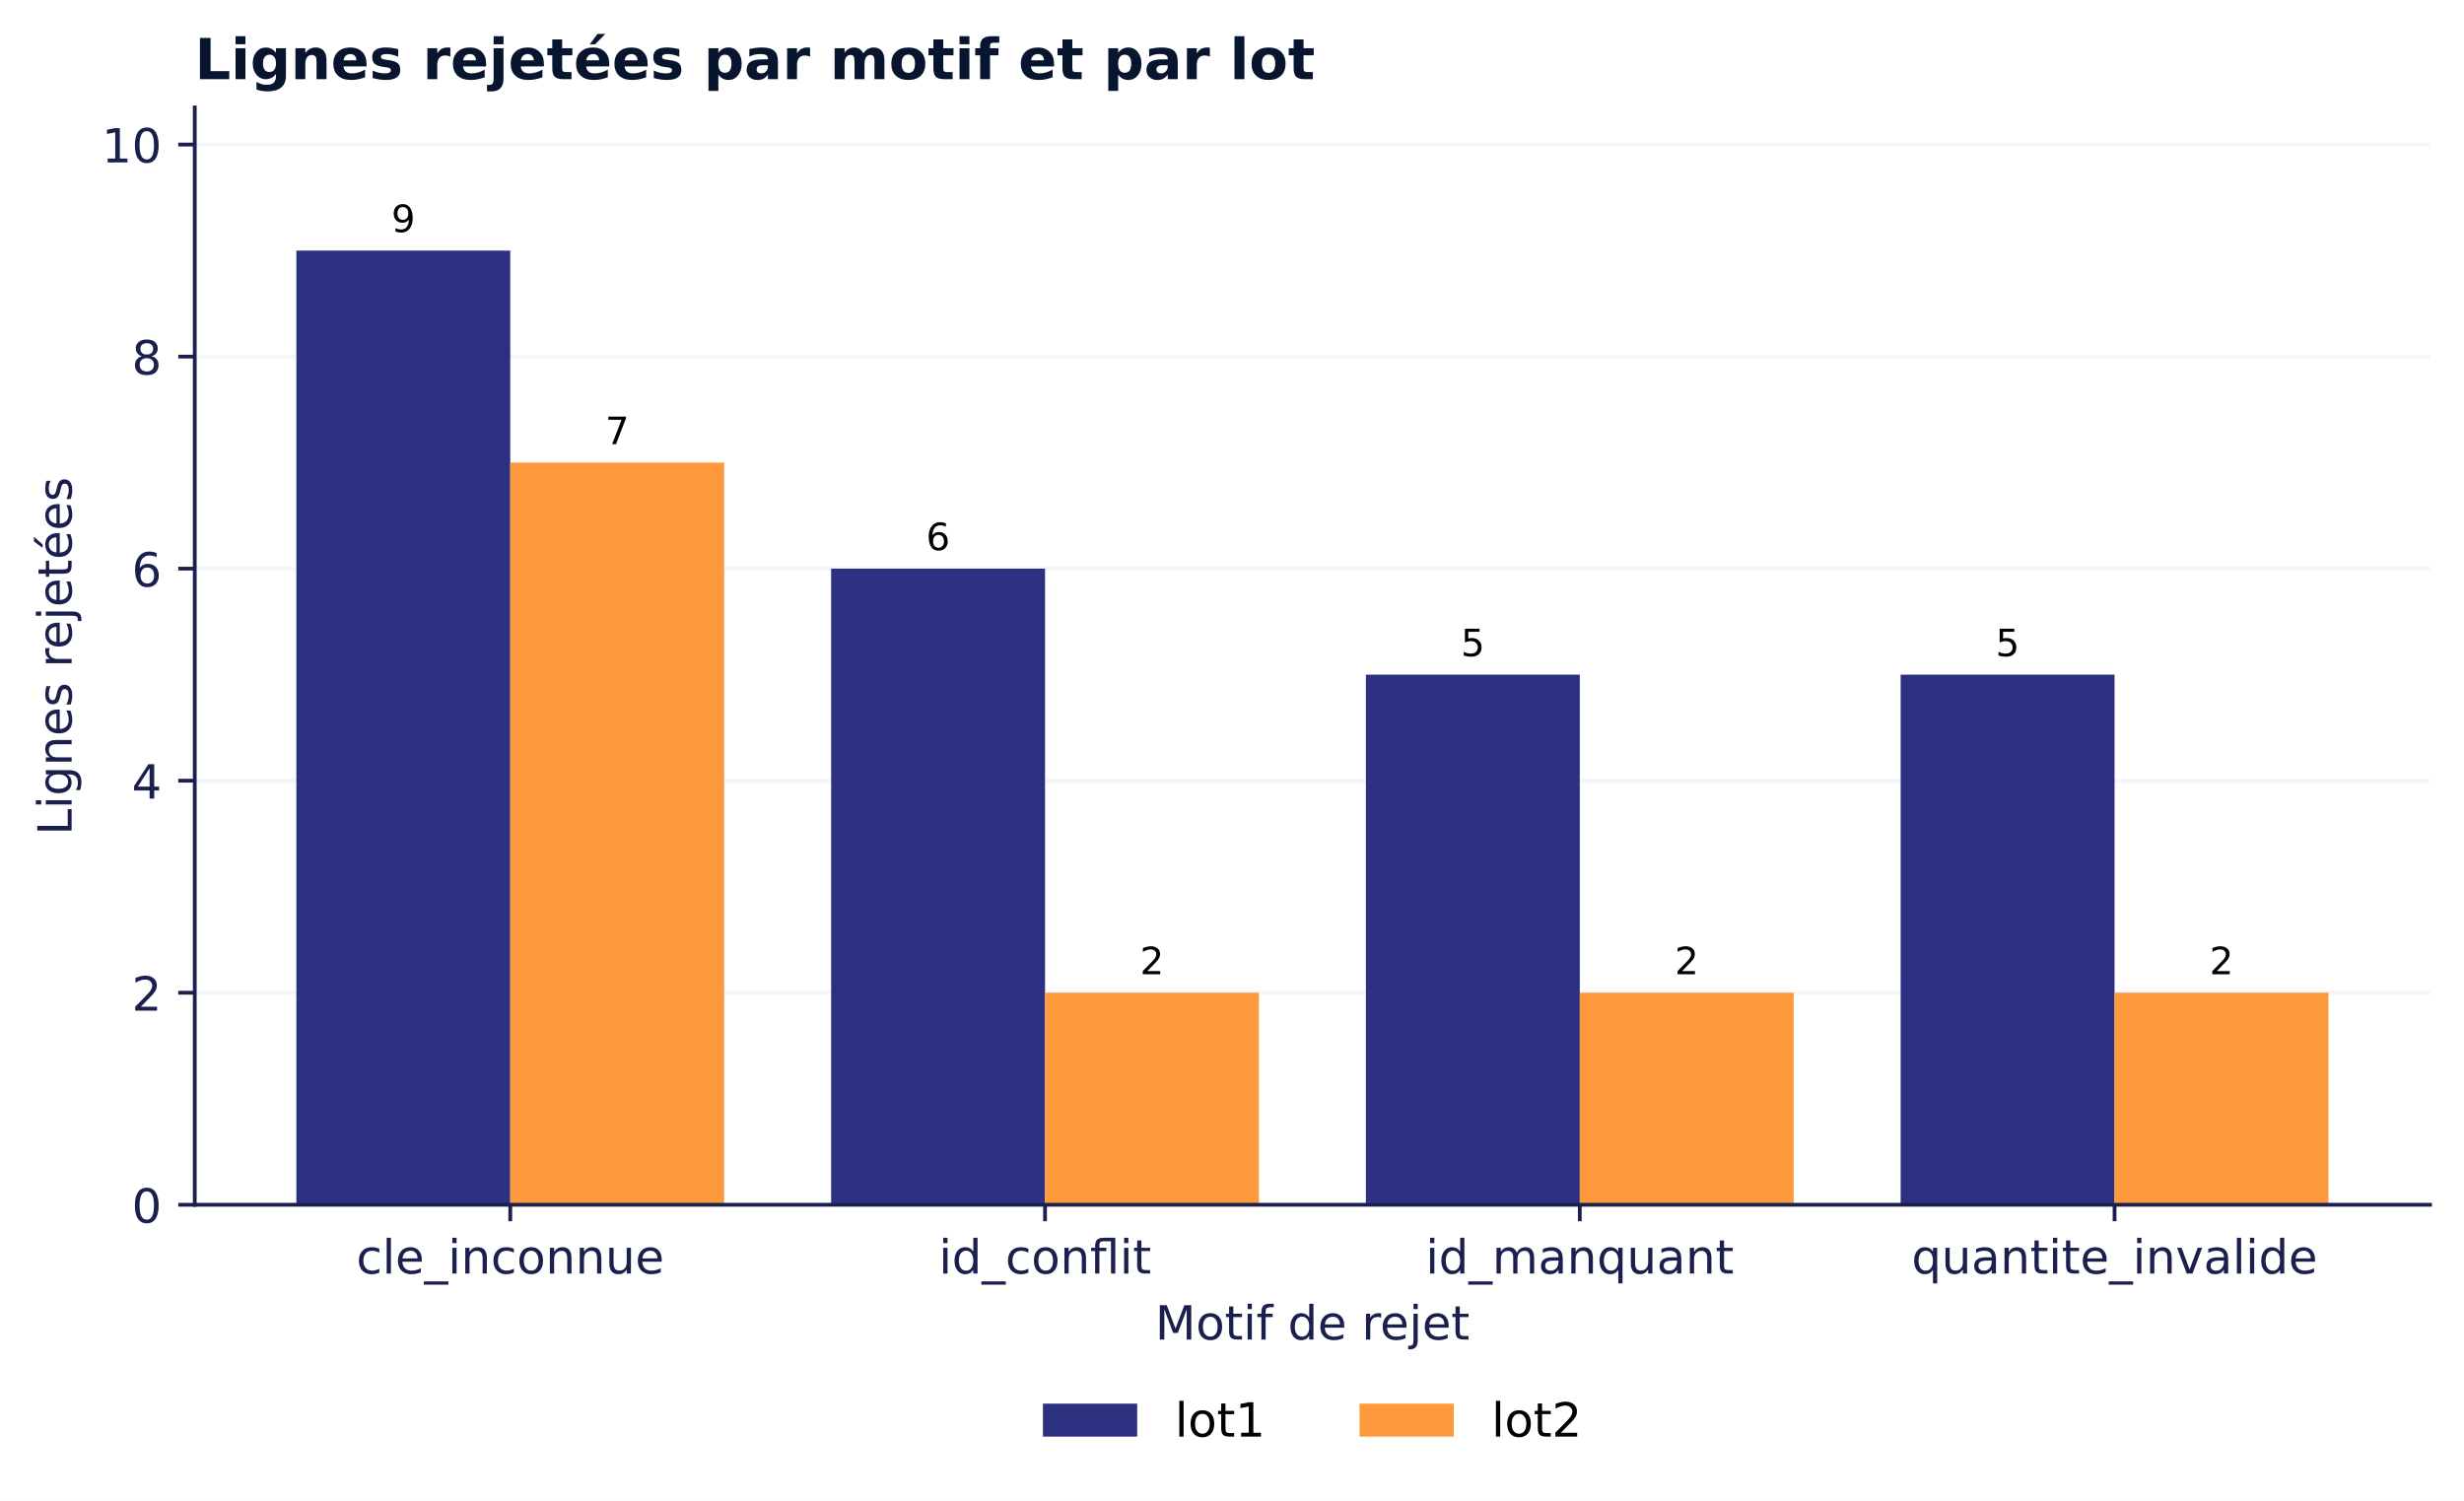
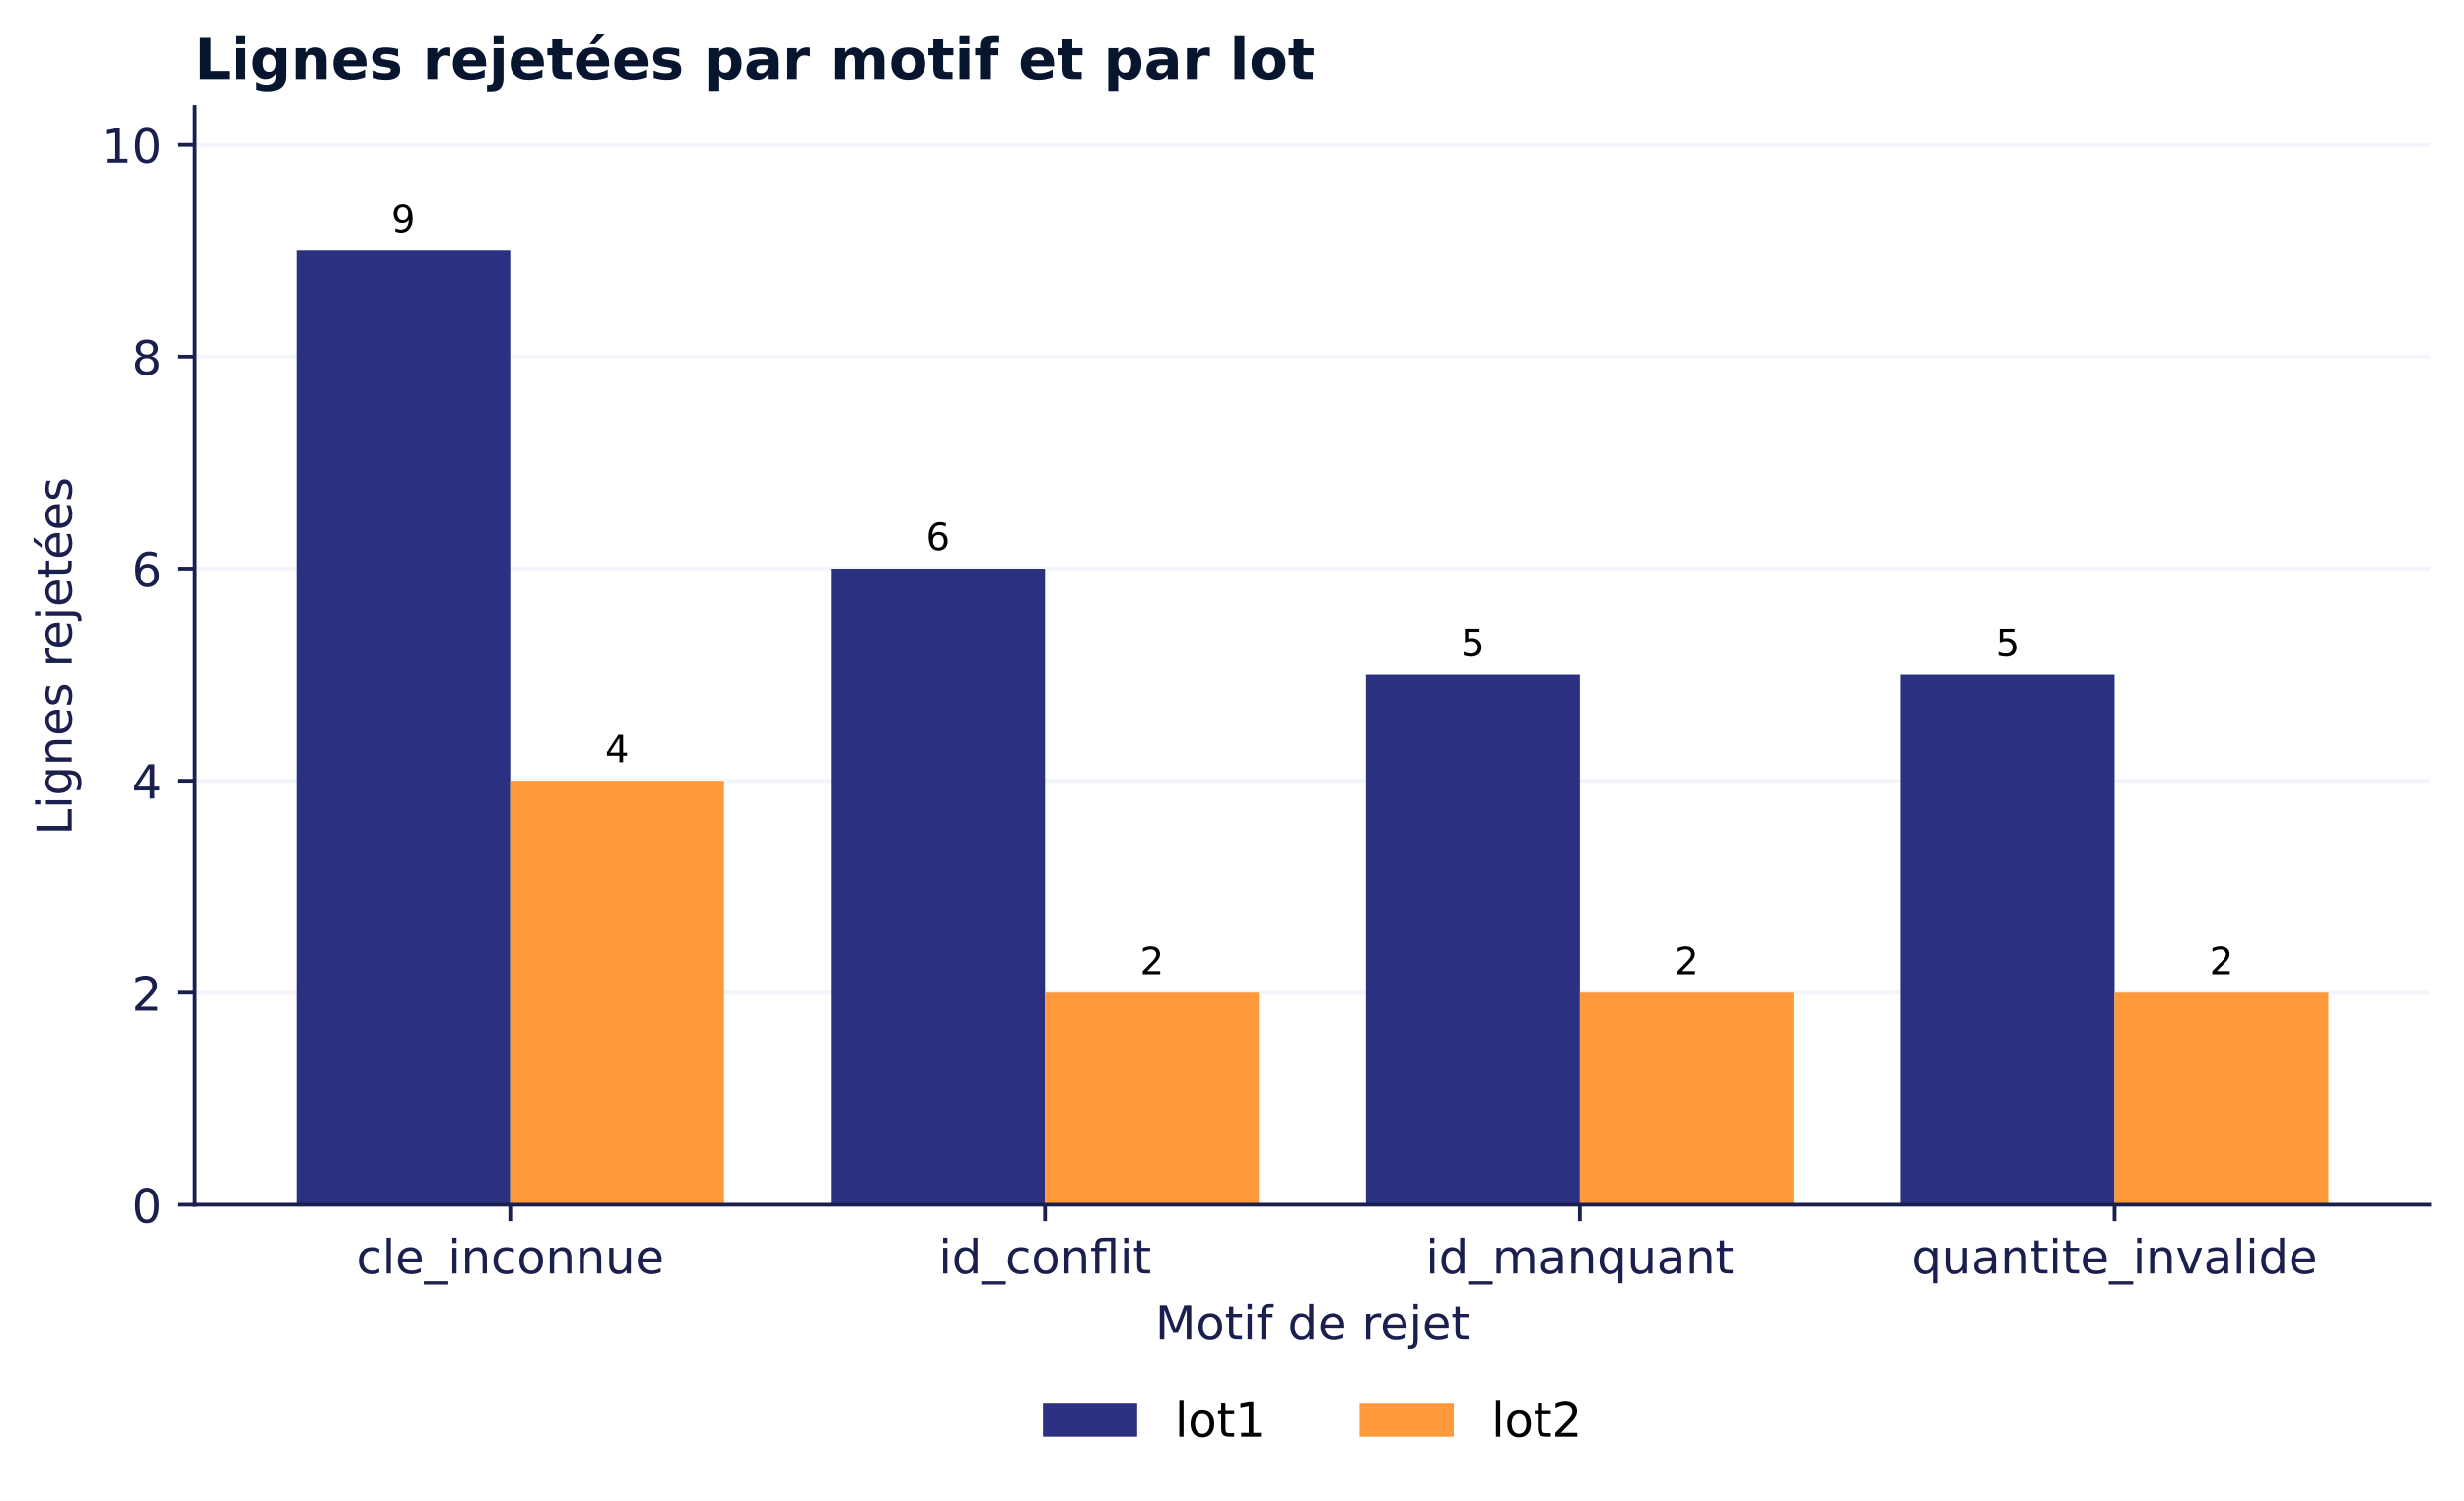
<svg xmlns="http://www.w3.org/2000/svg" xmlns:xlink="http://www.w3.org/1999/xlink" width="522.826pt" height="318.446pt" viewBox="0 0 522.826 318.446" version="1.1">
  <defs>
    <style type="text/css">*{stroke-linejoin: round; stroke-linecap: butt}</style>
  </defs>
  <g id="figure_1">
    <g id="patch_1">
      <path d="M 0 318.446  L 522.826 318.446  L 522.826 0  L 0 0  z " style="fill: #ffffff" />
    </g>
    <g id="axes_1">
      <g id="patch_2">
        <path d="M 41.326 255.646  L 515.626 255.646  L 515.626 22.798  L 41.326 22.798  z " style="fill: #ffffff" />
      </g>
      <g id="matplotlib.axis_1">
        <g id="xtick_1">
          <g id="line2d_1">
            <defs>
              <path id="mf4b4400c11" d="M 0 0  L 0 3.5  " style="stroke: #1a1f4d; stroke-width: 0.8" />
            </defs>
            <g>
              <use xlink:href="#mf4b4400c11" x="108.272" y="255.646" style="fill: #1a1f4d; stroke: #1a1f4d; stroke-width: 0.8" />
            </g>
          </g>
          <g id="text_1">
            <g style="fill: #1a1f4d" transform="translate(75.60837 270.2446) scale(0.1 -0.1)">
              <defs>
                <path id="DejaVuSans-46" d="M 3122 3366  L 3122 2828  Q 2878 2963 2633 3030  Q 2388 3097 2138 3097  Q 1578 3097 1268 2742  Q 959 2388 959 1747  Q 959 1106 1268 751  Q 1578 397 2138 397  Q 2388 397 2633 464  Q 2878 531 3122 666  L 3122 134  Q 2881 22 2623 -34  Q 2366 -91 2075 -91  Q 1284 -91 818 406  Q 353 903 353 1747  Q 353 2603 823 3093  Q 1294 3584 2113 3584  Q 2378 3584 2631 3529  Q 2884 3475 3122 3366  z " transform="scale(0.015625)" />
                <path id="DejaVuSans-4f" d="M 603 4863  L 1178 4863  L 1178 0  L 603 0  L 603 4863  z " transform="scale(0.015625)" />
                <path id="DejaVuSans-48" d="M 3597 1894  L 3597 1613  L 953 1613  Q 991 1019 1311 708  Q 1631 397 2203 397  Q 2534 397 2845 478  Q 3156 559 3463 722  L 3463 178  Q 3153 47 2828 -22  Q 2503 -91 2169 -91  Q 1331 -91 842 396  Q 353 884 353 1716  Q 353 2575 817 3079  Q 1281 3584 2069 3584  Q 2775 3584 3186 3129  Q 3597 2675 3597 1894  z M 3022 2063  Q 3016 2534 2758 2815  Q 2500 3097 2075 3097  Q 1594 3097 1305 2825  Q 1016 2553 972 2059  L 3022 2063  z " transform="scale(0.015625)" />
                <path id="DejaVuSans-42" d="M 3263 -1063  L 3263 -1509  L -63 -1509  L -63 -1063  L 3263 -1063  z " transform="scale(0.015625)" />
                <path id="DejaVuSans-4c" d="M 603 3500  L 1178 3500  L 1178 0  L 603 0  L 603 3500  z M 603 4863  L 1178 4863  L 1178 4134  L 603 4134  L 603 4863  z " transform="scale(0.015625)" />
                <path id="DejaVuSans-51" d="M 3513 2113  L 3513 0  L 2938 0  L 2938 2094  Q 2938 2591 2744 2837  Q 2550 3084 2163 3084  Q 1697 3084 1428 2787  Q 1159 2491 1159 1978  L 1159 0  L 581 0  L 581 3500  L 1159 3500  L 1159 2956  Q 1366 3272 1645 3428  Q 1925 3584 2291 3584  Q 2894 3584 3203 3211  Q 3513 2838 3513 2113  z " transform="scale(0.015625)" />
                <path id="DejaVuSans-52" d="M 1959 3097  Q 1497 3097 1228 2736  Q 959 2375 959 1747  Q 959 1119 1226 758  Q 1494 397 1959 397  Q 2419 397 2687 759  Q 2956 1122 2956 1747  Q 2956 2369 2687 2733  Q 2419 3097 1959 3097  z M 1959 3584  Q 2709 3584 3137 3096  Q 3566 2609 3566 1747  Q 3566 888 3137 398  Q 2709 -91 1959 -91  Q 1206 -91 779 398  Q 353 888 353 1747  Q 353 2609 779 3096  Q 1206 3584 1959 3584  z " transform="scale(0.015625)" />
                <path id="DejaVuSans-58" d="M 544 1381  L 544 3500  L 1119 3500  L 1119 1403  Q 1119 906 1312 657  Q 1506 409 1894 409  Q 2359 409 2629 706  Q 2900 1003 2900 1516  L 2900 3500  L 3475 3500  L 3475 0  L 2900 0  L 2900 538  Q 2691 219 2414 64  Q 2138 -91 1772 -91  Q 1169 -91 856 284  Q 544 659 544 1381  z M 1991 3584  L 1991 3584  z " transform="scale(0.015625)" />
              </defs>
              <use xlink:href="#DejaVuSans-46" />
              <use xlink:href="#DejaVuSans-4f" transform="translate(54.98438 0)" />
              <use xlink:href="#DejaVuSans-48" transform="translate(82.76562 0)" />
              <use xlink:href="#DejaVuSans-42" transform="translate(144.2969 0)" />
              <use xlink:href="#DejaVuSans-4c" transform="translate(194.2969 0)" />
              <use xlink:href="#DejaVuSans-51" transform="translate(222.0781 0)" />
              <use xlink:href="#DejaVuSans-46" transform="translate(285.4531 0)" />
              <use xlink:href="#DejaVuSans-52" transform="translate(340.4375 0)" />
              <use xlink:href="#DejaVuSans-51" transform="translate(401.625 0)" />
              <use xlink:href="#DejaVuSans-51" transform="translate(465 0)" />
              <use xlink:href="#DejaVuSans-58" transform="translate(528.375 0)" />
              <use xlink:href="#DejaVuSans-48" transform="translate(591.75 0)" />
            </g>
          </g>
        </g>
        <g id="xtick_2">
          <g id="line2d_2">
            <g>
              <use xlink:href="#mf4b4400c11" x="221.741" y="255.646" style="fill: #1a1f4d; stroke: #1a1f4d; stroke-width: 0.8" />
            </g>
          </g>
          <g id="text_2">
            <g style="fill: #1a1f4d" transform="translate(199.2023 270.2446) scale(0.1 -0.1)">
              <defs>
                <path id="DejaVuSans-47" d="M 2906 2969  L 2906 4863  L 3481 4863  L 3481 0  L 2906 0  L 2906 525  Q 2725 213 2448 61  Q 2172 -91 1784 -91  Q 1150 -91 751 415  Q 353 922 353 1747  Q 353 2572 751 3078  Q 1150 3584 1784 3584  Q 2172 3584 2448 3432  Q 2725 3281 2906 2969  z M 947 1747  Q 947 1113 1208 752  Q 1469 391 1925 391  Q 2381 391 2643 752  Q 2906 1113 2906 1747  Q 2906 2381 2643 2742  Q 2381 3103 1925 3103  Q 1469 3103 1208 2742  Q 947 2381 947 1747  z " transform="scale(0.015625)" />
                <path id="DejaVuSans-13b0" d="M 1831 4863  L 3431 4863  L 3431 0  L 2853 0  L 2853 4384  L 1825 4384  Q 1516 4384 1395 4259  Q 1275 4134 1275 3809  L 1275 3500  L 2222 3500  L 2222 3053  L 1275 3053  L 1275 0  L 697 0  L 697 3053  L 147 3053  L 147 3500  L 697 3500  L 697 3744  Q 697 4328 969 4595  Q 1241 4863 1831 4863  z " transform="scale(0.015625)" />
                <path id="DejaVuSans-57" d="M 1172 4494  L 1172 3500  L 2356 3500  L 2356 3053  L 1172 3053  L 1172 1153  Q 1172 725 1289 603  Q 1406 481 1766 481  L 2356 481  L 2356 0  L 1766 0  Q 1100 0 847 248  Q 594 497 594 1153  L 594 3053  L 172 3053  L 172 3500  L 594 3500  L 594 4494  L 1172 4494  z " transform="scale(0.015625)" />
              </defs>
              <use xlink:href="#DejaVuSans-4c" />
              <use xlink:href="#DejaVuSans-47" transform="translate(27.78125 0)" />
              <use xlink:href="#DejaVuSans-42" transform="translate(91.26562 0)" />
              <use xlink:href="#DejaVuSans-46" transform="translate(141.2656 0)" />
              <use xlink:href="#DejaVuSans-52" transform="translate(196.25 0)" />
              <use xlink:href="#DejaVuSans-51" transform="translate(257.4375 0)" />
              <use xlink:href="#DejaVuSans-13b0" transform="translate(320.8125 0)" />
              <use xlink:href="#DejaVuSans-4c" transform="translate(383.7969 0)" />
              <use xlink:href="#DejaVuSans-57" transform="translate(411.5781 0)" />
            </g>
          </g>
        </g>
        <g id="xtick_3">
          <g id="line2d_3">
            <g>
              <use xlink:href="#mf4b4400c11" x="335.21" y="255.646" style="fill: #1a1f4d; stroke: #1a1f4d; stroke-width: 0.8" />
            </g>
          </g>
          <g id="text_3">
            <g style="fill: #1a1f4d" transform="translate(302.5079 270.2446) scale(0.1 -0.1)">
              <defs>
                <path id="DejaVuSans-50" d="M 3328 2828  Q 3544 3216 3844 3400  Q 4144 3584 4550 3584  Q 5097 3584 5394 3201  Q 5691 2819 5691 2113  L 5691 0  L 5113 0  L 5113 2094  Q 5113 2597 4934 2840  Q 4756 3084 4391 3084  Q 3944 3084 3684 2787  Q 3425 2491 3425 1978  L 3425 0  L 2847 0  L 2847 2094  Q 2847 2600 2669 2842  Q 2491 3084 2119 3084  Q 1678 3084 1418 2786  Q 1159 2488 1159 1978  L 1159 0  L 581 0  L 581 3500  L 1159 3500  L 1159 2956  Q 1356 3278 1631 3431  Q 1906 3584 2284 3584  Q 2666 3584 2933 3390  Q 3200 3197 3328 2828  z " transform="scale(0.015625)" />
                <path id="DejaVuSans-44" d="M 2194 1759  Q 1497 1759 1228 1600  Q 959 1441 959 1056  Q 959 750 1161 570  Q 1363 391 1709 391  Q 2188 391 2477 730  Q 2766 1069 2766 1631  L 2766 1759  L 2194 1759  z M 3341 1997  L 3341 0  L 2766 0  L 2766 531  Q 2569 213 2275 61  Q 1981 -91 1556 -91  Q 1019 -91 701 211  Q 384 513 384 1019  Q 384 1609 779 1909  Q 1175 2209 1959 2209  L 2766 2209  L 2766 2266  Q 2766 2663 2505 2880  Q 2244 3097 1772 3097  Q 1472 3097 1187 3025  Q 903 2953 641 2809  L 641 3341  Q 956 3463 1253 3523  Q 1550 3584 1831 3584  Q 2591 3584 2966 3190  Q 3341 2797 3341 1997  z " transform="scale(0.015625)" />
                <path id="DejaVuSans-54" d="M 947 1747  Q 947 1113 1208 752  Q 1469 391 1925 391  Q 2381 391 2643 752  Q 2906 1113 2906 1747  Q 2906 2381 2643 2742  Q 2381 3103 1925 3103  Q 1469 3103 1208 2742  Q 947 2381 947 1747  z M 2906 525  Q 2725 213 2448 61  Q 2172 -91 1784 -91  Q 1150 -91 751 415  Q 353 922 353 1747  Q 353 2572 751 3078  Q 1150 3584 1784 3584  Q 2172 3584 2448 3432  Q 2725 3281 2906 2969  L 2906 3500  L 3481 3500  L 3481 -1331  L 2906 -1331  L 2906 525  z " transform="scale(0.015625)" />
              </defs>
              <use xlink:href="#DejaVuSans-4c" />
              <use xlink:href="#DejaVuSans-47" transform="translate(27.78125 0)" />
              <use xlink:href="#DejaVuSans-42" transform="translate(91.26562 0)" />
              <use xlink:href="#DejaVuSans-50" transform="translate(141.2656 0)" />
              <use xlink:href="#DejaVuSans-44" transform="translate(238.6719 0)" />
              <use xlink:href="#DejaVuSans-51" transform="translate(299.9531 0)" />
              <use xlink:href="#DejaVuSans-54" transform="translate(363.3281 0)" />
              <use xlink:href="#DejaVuSans-58" transform="translate(426.8125 0)" />
              <use xlink:href="#DejaVuSans-44" transform="translate(490.1875 0)" />
              <use xlink:href="#DejaVuSans-51" transform="translate(551.4688 0)" />
              <use xlink:href="#DejaVuSans-57" transform="translate(614.8438 0)" />
            </g>
          </g>
        </g>
        <g id="xtick_4">
          <g id="line2d_4">
            <g>
              <use xlink:href="#mf4b4400c11" x="448.679" y="255.646" style="fill: #1a1f4d; stroke: #1a1f4d; stroke-width: 0.8" />
            </g>
          </g>
          <g id="text_4">
            <g style="fill: #1a1f4d" transform="translate(405.6073 270.2446) scale(0.1 -0.1)">
              <defs>
                <path id="DejaVuSans-59" d="M 191 3500  L 800 3500  L 1894 563  L 2988 3500  L 3597 3500  L 2284 0  L 1503 0  L 191 3500  z " transform="scale(0.015625)" />
              </defs>
              <use xlink:href="#DejaVuSans-54" />
              <use xlink:href="#DejaVuSans-58" transform="translate(63.48438 0)" />
              <use xlink:href="#DejaVuSans-44" transform="translate(126.8594 0)" />
              <use xlink:href="#DejaVuSans-51" transform="translate(188.1406 0)" />
              <use xlink:href="#DejaVuSans-57" transform="translate(251.5156 0)" />
              <use xlink:href="#DejaVuSans-4c" transform="translate(290.7188 0)" />
              <use xlink:href="#DejaVuSans-57" transform="translate(318.5 0)" />
              <use xlink:href="#DejaVuSans-48" transform="translate(357.7031 0)" />
              <use xlink:href="#DejaVuSans-42" transform="translate(419.2344 0)" />
              <use xlink:href="#DejaVuSans-4c" transform="translate(469.2344 0)" />
              <use xlink:href="#DejaVuSans-51" transform="translate(497.0156 0)" />
              <use xlink:href="#DejaVuSans-59" transform="translate(560.3906 0)" />
              <use xlink:href="#DejaVuSans-44" transform="translate(619.5781 0)" />
              <use xlink:href="#DejaVuSans-4f" transform="translate(680.8594 0)" />
              <use xlink:href="#DejaVuSans-4c" transform="translate(708.6406 0)" />
              <use xlink:href="#DejaVuSans-47" transform="translate(736.4219 0)" />
              <use xlink:href="#DejaVuSans-48" transform="translate(799.9062 0)" />
            </g>
          </g>
        </g>
        <g id="text_5">
          <g style="fill: #1a1f4d" transform="translate(245.1164 284.2453) scale(0.1 -0.1)">
            <defs>
              <path id="DejaVuSans-30" d="M 628 4666  L 1569 4666  L 2759 1491  L 3956 4666  L 4897 4666  L 4897 0  L 4281 0  L 4281 4097  L 3078 897  L 2444 897  L 1241 4097  L 1241 0  L 628 0  L 628 4666  z " transform="scale(0.015625)" />
              <path id="DejaVuSans-49" d="M 2375 4863  L 2375 4384  L 1825 4384  Q 1516 4384 1395 4259  Q 1275 4134 1275 3809  L 1275 3500  L 2222 3500  L 2222 3053  L 1275 3053  L 1275 0  L 697 0  L 697 3053  L 147 3053  L 147 3500  L 697 3500  L 697 3744  Q 697 4328 969 4595  Q 1241 4863 1831 4863  L 2375 4863  z " transform="scale(0.015625)" />
              <path id="DejaVuSans-3" transform="scale(0.015625)" />
              <path id="DejaVuSans-55" d="M 2631 2963  Q 2534 3019 2420 3045  Q 2306 3072 2169 3072  Q 1681 3072 1420 2755  Q 1159 2438 1159 1844  L 1159 0  L 581 0  L 581 3500  L 1159 3500  L 1159 2956  Q 1341 3275 1631 3429  Q 1922 3584 2338 3584  Q 2397 3584 2469 3576  Q 2541 3569 2628 3553  L 2631 2963  z " transform="scale(0.015625)" />
              <path id="DejaVuSans-4d" d="M 603 3500  L 1178 3500  L 1178 -63  Q 1178 -731 923 -1031  Q 669 -1331 103 -1331  L -116 -1331  L -116 -844  L 38 -844  Q 366 -844 484 -692  Q 603 -541 603 -63  L 603 3500  z M 603 4863  L 1178 4863  L 1178 4134  L 603 4134  L 603 4863  z " transform="scale(0.015625)" />
            </defs>
            <use xlink:href="#DejaVuSans-30" />
            <use xlink:href="#DejaVuSans-52" transform="translate(86.28125 0)" />
            <use xlink:href="#DejaVuSans-57" transform="translate(147.4688 0)" />
            <use xlink:href="#DejaVuSans-4c" transform="translate(186.6719 0)" />
            <use xlink:href="#DejaVuSans-49" transform="translate(214.4531 0)" />
            <use xlink:href="#DejaVuSans-3" transform="translate(249.6562 0)" />
            <use xlink:href="#DejaVuSans-47" transform="translate(281.4375 0)" />
            <use xlink:href="#DejaVuSans-48" transform="translate(344.9219 0)" />
            <use xlink:href="#DejaVuSans-3" transform="translate(406.4531 0)" />
            <use xlink:href="#DejaVuSans-55" transform="translate(438.2344 0)" />
            <use xlink:href="#DejaVuSans-48" transform="translate(477.1406 0)" />
            <use xlink:href="#DejaVuSans-4d" transform="translate(538.6719 0)" />
            <use xlink:href="#DejaVuSans-48" transform="translate(566.4531 0)" />
            <use xlink:href="#DejaVuSans-57" transform="translate(627.9844 0)" />
          </g>
        </g>
      </g>
      <g id="matplotlib.axis_2">
        <g id="ytick_1">
          <g id="line2d_5">
            <path d="M 41.326 255.646  L 515.626 255.646  " clip-path="url(#p2617561ee0)" style="fill: none; stroke: #f3f5fc; stroke-width: 0.8; stroke-linecap: square" />
          </g>
          <g id="line2d_6">
            <defs>
              <path id="m576a491b4c" d="M 0 0  L -3.5 0  " style="stroke: #1a1f4d; stroke-width: 0.8" />
            </defs>
            <g>
              <use xlink:href="#m576a491b4c" x="41.326" y="255.646" style="fill: #1a1f4d; stroke: #1a1f4d; stroke-width: 0.8" />
            </g>
          </g>
          <g id="text_6">
            <g style="fill: #1a1f4d" transform="translate(27.96328 259.445) scale(0.1 -0.1)">
              <defs>
                <path id="DejaVuSans-13" d="M 2034 4250  Q 1547 4250 1301 3770  Q 1056 3291 1056 2328  Q 1056 1369 1301 889  Q 1547 409 2034 409  Q 2525 409 2770 889  Q 3016 1369 3016 2328  Q 3016 3291 2770 3770  Q 2525 4250 2034 4250  z M 2034 4750  Q 2819 4750 3233 4129  Q 3647 3509 3647 2328  Q 3647 1150 3233 529  Q 2819 -91 2034 -91  Q 1250 -91 836 529  Q 422 1150 422 2328  Q 422 3509 836 4129  Q 1250 4750 2034 4750  z " transform="scale(0.015625)" />
              </defs>
              <use xlink:href="#DejaVuSans-13" />
            </g>
          </g>
        </g>
        <g id="ytick_2">
          <g id="line2d_7">
            <path d="M 41.326 210.651  L 515.626 210.651  " clip-path="url(#p2617561ee0)" style="fill: none; stroke: #f3f5fc; stroke-width: 0.8; stroke-linecap: square" />
          </g>
          <g id="line2d_8">
            <g>
              <use xlink:href="#m576a491b4c" x="41.326" y="210.651" style="fill: #1a1f4d; stroke: #1a1f4d; stroke-width: 0.8" />
            </g>
          </g>
          <g id="text_7">
            <g style="fill: #1a1f4d" transform="translate(27.96328 214.4502) scale(0.1 -0.1)">
              <defs>
                <path id="DejaVuSans-15" d="M 1228 531  L 3431 531  L 3431 0  L 469 0  L 469 531  Q 828 903 1448 1529  Q 2069 2156 2228 2338  Q 2531 2678 2651 2914  Q 2772 3150 2772 3378  Q 2772 3750 2511 3984  Q 2250 4219 1831 4219  Q 1534 4219 1204 4116  Q 875 4013 500 3803  L 500 4441  Q 881 4594 1212 4672  Q 1544 4750 1819 4750  Q 2544 4750 2975 4387  Q 3406 4025 3406 3419  Q 3406 3131 3298 2873  Q 3191 2616 2906 2266  Q 2828 2175 2409 1742  Q 1991 1309 1228 531  z " transform="scale(0.015625)" />
              </defs>
              <use xlink:href="#DejaVuSans-15" />
            </g>
          </g>
        </g>
        <g id="ytick_3">
          <g id="line2d_9">
            <path d="M 41.326 165.657  L 515.626 165.657  " clip-path="url(#p2617561ee0)" style="fill: none; stroke: #f3f5fc; stroke-width: 0.8; stroke-linecap: square" />
          </g>
          <g id="line2d_10">
            <g>
              <use xlink:href="#m576a491b4c" x="41.326" y="165.657" style="fill: #1a1f4d; stroke: #1a1f4d; stroke-width: 0.8" />
            </g>
          </g>
          <g id="text_8">
            <g style="fill: #1a1f4d" transform="translate(27.96328 169.4554) scale(0.1 -0.1)">
              <defs>
                <path id="DejaVuSans-17" d="M 2419 4116  L 825 1625  L 2419 1625  L 2419 4116  z M 2253 4666  L 3047 4666  L 3047 1625  L 3713 1625  L 3713 1100  L 3047 1100  L 3047 0  L 2419 0  L 2419 1100  L 313 1100  L 313 1709  L 2253 4666  z " transform="scale(0.015625)" />
              </defs>
              <use xlink:href="#DejaVuSans-17" />
            </g>
          </g>
        </g>
        <g id="ytick_4">
          <g id="line2d_11">
            <path d="M 41.326 120.662  L 515.626 120.662  " clip-path="url(#p2617561ee0)" style="fill: none; stroke: #f3f5fc; stroke-width: 0.8; stroke-linecap: square" />
          </g>
          <g id="line2d_12">
            <g>
              <use xlink:href="#m576a491b4c" x="41.326" y="120.662" style="fill: #1a1f4d; stroke: #1a1f4d; stroke-width: 0.8" />
            </g>
          </g>
          <g id="text_9">
            <g style="fill: #1a1f4d" transform="translate(27.96328 124.4606) scale(0.1 -0.1)">
              <defs>
                <path id="DejaVuSans-19" d="M 2113 2584  Q 1688 2584 1439 2293  Q 1191 2003 1191 1497  Q 1191 994 1439 701  Q 1688 409 2113 409  Q 2538 409 2786 701  Q 3034 994 3034 1497  Q 3034 2003 2786 2293  Q 2538 2584 2113 2584  z M 3366 4563  L 3366 3988  Q 3128 4100 2886 4159  Q 2644 4219 2406 4219  Q 1781 4219 1451 3797  Q 1122 3375 1075 2522  Q 1259 2794 1537 2939  Q 1816 3084 2150 3084  Q 2853 3084 3261 2657  Q 3669 2231 3669 1497  Q 3669 778 3244 343  Q 2819 -91 2113 -91  Q 1303 -91 875 529  Q 447 1150 447 2328  Q 447 3434 972 4092  Q 1497 4750 2381 4750  Q 2619 4750 2861 4703  Q 3103 4656 3366 4563  z " transform="scale(0.015625)" />
              </defs>
              <use xlink:href="#DejaVuSans-19" />
            </g>
          </g>
        </g>
        <g id="ytick_5">
          <g id="line2d_13">
            <path d="M 41.326 75.667  L 515.626 75.667  " clip-path="url(#p2617561ee0)" style="fill: none; stroke: #f3f5fc; stroke-width: 0.8; stroke-linecap: square" />
          </g>
          <g id="line2d_14">
            <g>
              <use xlink:href="#m576a491b4c" x="41.326" y="75.667" style="fill: #1a1f4d; stroke: #1a1f4d; stroke-width: 0.8" />
            </g>
          </g>
          <g id="text_10">
            <g style="fill: #1a1f4d" transform="translate(27.96328 79.46582) scale(0.1 -0.1)">
              <defs>
                <path id="DejaVuSans-1b" d="M 2034 2216  Q 1584 2216 1326 1975  Q 1069 1734 1069 1313  Q 1069 891 1326 650  Q 1584 409 2034 409  Q 2484 409 2743 651  Q 3003 894 3003 1313  Q 3003 1734 2745 1975  Q 2488 2216 2034 2216  z M 1403 2484  Q 997 2584 770 2862  Q 544 3141 544 3541  Q 544 4100 942 4425  Q 1341 4750 2034 4750  Q 2731 4750 3128 4425  Q 3525 4100 3525 3541  Q 3525 3141 3298 2862  Q 3072 2584 2669 2484  Q 3125 2378 3379 2068  Q 3634 1759 3634 1313  Q 3634 634 3220 271  Q 2806 -91 2034 -91  Q 1263 -91 848 271  Q 434 634 434 1313  Q 434 1759 690 2068  Q 947 2378 1403 2484  z M 1172 3481  Q 1172 3119 1398 2916  Q 1625 2713 2034 2713  Q 2441 2713 2670 2916  Q 2900 3119 2900 3481  Q 2900 3844 2670 4047  Q 2441 4250 2034 4250  Q 1625 4250 1398 4047  Q 1172 3844 1172 3481  z " transform="scale(0.015625)" />
              </defs>
              <use xlink:href="#DejaVuSans-1b" />
            </g>
          </g>
        </g>
        <g id="ytick_6">
          <g id="line2d_15">
            <path d="M 41.326 30.672  L 515.626 30.672  " clip-path="url(#p2617561ee0)" style="fill: none; stroke: #f3f5fc; stroke-width: 0.8; stroke-linecap: square" />
          </g>
          <g id="line2d_16">
            <g>
              <use xlink:href="#m576a491b4c" x="41.326" y="30.672" style="fill: #1a1f4d; stroke: #1a1f4d; stroke-width: 0.8" />
            </g>
          </g>
          <g id="text_11">
            <g style="fill: #1a1f4d" transform="translate(21.60078 34.47104) scale(0.1 -0.1)">
              <defs>
                <path id="DejaVuSans-14" d="M 794 531  L 1825 531  L 1825 4091  L 703 3866  L 703 4441  L 1819 4666  L 2450 4666  L 2450 531  L 3481 531  L 3481 0  L 794 0  L 794 531  z " transform="scale(0.015625)" />
              </defs>
              <use xlink:href="#DejaVuSans-14" />
              <use xlink:href="#DejaVuSans-13" transform="translate(63.625 0)" />
            </g>
          </g>
        </g>
        <g id="text_12">
          <g style="fill: #1a1f4d" transform="translate(15.19844 177.2159) rotate(-90) scale(0.1 -0.1)">
            <defs>
              <path id="DejaVuSans-2f" d="M 628 4666  L 1259 4666  L 1259 531  L 3531 531  L 3531 0  L 628 0  L 628 4666  z " transform="scale(0.015625)" />
              <path id="DejaVuSans-4a" d="M 2906 1791  Q 2906 2416 2648 2759  Q 2391 3103 1925 3103  Q 1463 3103 1205 2759  Q 947 2416 947 1791  Q 947 1169 1205 825  Q 1463 481 1925 481  Q 2391 481 2648 825  Q 2906 1169 2906 1791  z M 3481 434  Q 3481 -459 3084 -895  Q 2688 -1331 1869 -1331  Q 1566 -1331 1297 -1286  Q 1028 -1241 775 -1147  L 775 -588  Q 1028 -725 1275 -790  Q 1522 -856 1778 -856  Q 2344 -856 2625 -561  Q 2906 -266 2906 331  L 2906 616  Q 2728 306 2450 153  Q 2172 0 1784 0  Q 1141 0 747 490  Q 353 981 353 1791  Q 353 2603 747 3093  Q 1141 3584 1784 3584  Q 2172 3584 2450 3431  Q 2728 3278 2906 2969  L 2906 3500  L 3481 3500  L 3481 434  z " transform="scale(0.015625)" />
              <path id="DejaVuSans-56" d="M 2834 3397  L 2834 2853  Q 2591 2978 2328 3040  Q 2066 3103 1784 3103  Q 1356 3103 1142 2972  Q 928 2841 928 2578  Q 928 2378 1081 2264  Q 1234 2150 1697 2047  L 1894 2003  Q 2506 1872 2764 1633  Q 3022 1394 3022 966  Q 3022 478 2636 193  Q 2250 -91 1575 -91  Q 1294 -91 989 -36  Q 684 19 347 128  L 347 722  Q 666 556 975 473  Q 1284 391 1588 391  Q 1994 391 2212 530  Q 2431 669 2431 922  Q 2431 1156 2273 1281  Q 2116 1406 1581 1522  L 1381 1569  Q 847 1681 609 1914  Q 372 2147 372 2553  Q 372 3047 722 3315  Q 1072 3584 1716 3584  Q 2034 3584 2315 3537  Q 2597 3491 2834 3397  z " transform="scale(0.015625)" />
              <path id="DejaVuSans-ab" d="M 3597 1894  L 3597 1613  L 953 1613  Q 991 1019 1311 708  Q 1631 397 2203 397  Q 2534 397 2845 478  Q 3156 559 3463 722  L 3463 178  Q 3153 47 2828 -22  Q 2503 -91 2169 -91  Q 1331 -91 842 396  Q 353 884 353 1716  Q 353 2575 817 3079  Q 1281 3584 2069 3584  Q 2775 3584 3186 3129  Q 3597 2675 3597 1894  z M 3022 2063  Q 3016 2534 2758 2815  Q 2500 3097 2075 3097  Q 1594 3097 1305 2825  Q 1016 2553 972 2059  L 3022 2063  z M 2468 5119  L 3090 5119  L 2072 3944  L 1593 3944  L 2468 5119  z " transform="scale(0.015625)" />
            </defs>
            <use xlink:href="#DejaVuSans-2f" />
            <use xlink:href="#DejaVuSans-4c" transform="translate(55.71875 0)" />
            <use xlink:href="#DejaVuSans-4a" transform="translate(83.5 0)" />
            <use xlink:href="#DejaVuSans-51" transform="translate(146.9844 0)" />
            <use xlink:href="#DejaVuSans-48" transform="translate(210.3594 0)" />
            <use xlink:href="#DejaVuSans-56" transform="translate(271.8906 0)" />
            <use xlink:href="#DejaVuSans-3" transform="translate(323.9844 0)" />
            <use xlink:href="#DejaVuSans-55" transform="translate(355.7656 0)" />
            <use xlink:href="#DejaVuSans-48" transform="translate(394.6719 0)" />
            <use xlink:href="#DejaVuSans-4d" transform="translate(456.2031 0)" />
            <use xlink:href="#DejaVuSans-48" transform="translate(483.9844 0)" />
            <use xlink:href="#DejaVuSans-57" transform="translate(545.5156 0)" />
            <use xlink:href="#DejaVuSans-ab" transform="translate(584.7188 0)" />
            <use xlink:href="#DejaVuSans-48" transform="translate(646.25 0)" />
            <use xlink:href="#DejaVuSans-56" transform="translate(707.7812 0)" />
          </g>
        </g>
      </g>
      <g id="patch_3">
        <path d="M 62.885 255.646  L 108.272 255.646  L 108.272 53.17  L 62.885 53.17  z " clip-path="url(#p2617561ee0)" style="fill: #2b3180" />
      </g>
      <g id="patch_4">
        <path d="M 176.354 255.646  L 221.741 255.646  L 221.741 120.662  L 176.354 120.662  z " clip-path="url(#p2617561ee0)" style="fill: #2b3180" />
      </g>
      <g id="patch_5">
        <path d="M 289.823 255.646  L 335.21 255.646  L 335.21 143.159  L 289.823 143.159  z " clip-path="url(#p2617561ee0)" style="fill: #2b3180" />
      </g>
      <g id="patch_6">
        <path d="M 403.292 255.646  L 448.679 255.646  L 448.679 143.159  L 403.292 143.159  z " clip-path="url(#p2617561ee0)" style="fill: #2b3180" />
      </g>
      <g id="patch_7">
-         <path d="M 108.272 255.646  L 153.66 255.646  L 153.66 98.164  L 108.272 98.164  z " clip-path="url(#p2617561ee0)" style="fill: #ff9a3c" />
+         <path d="M 108.272 255.646  L 153.66 255.646  L 153.66 165.657  L 108.272 165.657  z " clip-path="url(#p2617561ee0)" style="fill: #ff9a3c" />
      </g>
      <g id="patch_8">
        <path d="M 221.741 255.646  L 267.129 255.646  L 267.129 210.651  L 221.741 210.651  z " clip-path="url(#p2617561ee0)" style="fill: #ff9a3c" />
      </g>
      <g id="patch_9">
        <path d="M 335.21 255.646  L 380.598 255.646  L 380.598 210.651  L 335.21 210.651  z " clip-path="url(#p2617561ee0)" style="fill: #ff9a3c" />
      </g>
      <g id="patch_10">
        <path d="M 448.679 255.646  L 494.067 255.646  L 494.067 210.651  L 448.679 210.651  z " clip-path="url(#p2617561ee0)" style="fill: #ff9a3c" />
      </g>
      <g id="patch_11">
        <path d="M 41.326 255.646  L 41.326 22.798  " style="fill: none; stroke: #1a1f4d; stroke-width: 0.8; stroke-linejoin: miter; stroke-linecap: square" />
      </g>
      <g id="patch_12">
        <path d="M 41.326 255.646  L 515.626 255.646  " style="fill: none; stroke: #1a1f4d; stroke-width: 0.8; stroke-linejoin: miter; stroke-linecap: square" />
      </g>
      <g id="text_13">
        <g transform="translate(83.03365 49.24773) scale(0.08 -0.08)">
          <defs>
            <path id="DejaVuSans-1c" d="M 703 97  L 703 672  Q 941 559 1184 500  Q 1428 441 1663 441  Q 2288 441 2617 861  Q 2947 1281 2994 2138  Q 2813 1869 2534 1725  Q 2256 1581 1919 1581  Q 1219 1581 811 2004  Q 403 2428 403 3163  Q 403 3881 828 4315  Q 1253 4750 1959 4750  Q 2769 4750 3195 4129  Q 3622 3509 3622 2328  Q 3622 1225 3098 567  Q 2575 -91 1691 -91  Q 1453 -91 1209 -44  Q 966 3 703 97  z M 1959 2075  Q 2384 2075 2632 2365  Q 2881 2656 2881 3163  Q 2881 3666 2632 3958  Q 2384 4250 1959 4250  Q 1534 4250 1286 3958  Q 1038 3666 1038 3163  Q 1038 2656 1286 2365  Q 1534 2075 1959 2075  z " transform="scale(0.015625)" />
          </defs>
          <use xlink:href="#DejaVuSans-1c" />
        </g>
      </g>
      <g id="text_14">
        <g transform="translate(196.5026 116.7399) scale(0.08 -0.08)">
          <use xlink:href="#DejaVuSans-19" />
        </g>
      </g>
      <g id="text_15">
        <g transform="translate(309.9715 139.2373) scale(0.08 -0.08)">
          <defs>
            <path id="DejaVuSans-18" d="M 691 4666  L 3169 4666  L 3169 4134  L 1269 4134  L 1269 2991  Q 1406 3038 1543 3061  Q 1681 3084 1819 3084  Q 2600 3084 3056 2656  Q 3513 2228 3513 1497  Q 3513 744 3044 326  Q 2575 -91 1722 -91  Q 1428 -91 1123 -41  Q 819 9 494 109  L 494 744  Q 775 591 1075 516  Q 1375 441 1709 441  Q 2250 441 2565 725  Q 2881 1009 2881 1497  Q 2881 1984 2565 2268  Q 2250 2553 1709 2553  Q 1456 2553 1204 2497  Q 953 2441 691 2322  L 691 4666  z " transform="scale(0.015625)" />
          </defs>
          <use xlink:href="#DejaVuSans-18" />
        </g>
      </g>
      <g id="text_16">
        <g transform="translate(423.4404 139.2373) scale(0.08 -0.08)">
          <use xlink:href="#DejaVuSans-18" />
        </g>
      </g>
      <g id="text_17">
-         <g transform="translate(128.4212 94.24251) scale(0.08 -0.08)">
-           <defs>
-             <path id="DejaVuSans-1a" d="M 525 4666  L 3525 4666  L 3525 4397  L 1831 0  L 1172 0  L 2766 4134  L 525 4134  L 525 4666  z " transform="scale(0.015625)" />
-           </defs>
-           <use xlink:href="#DejaVuSans-1a" />
+         <g transform="translate(128.4212 161.7347) scale(0.08 -0.08)">
+           <use xlink:href="#DejaVuSans-17" />
        </g>
      </g>
      <g id="text_18">
        <g transform="translate(241.8901 206.7295) scale(0.08 -0.08)">
          <use xlink:href="#DejaVuSans-15" />
        </g>
      </g>
      <g id="text_19">
        <g transform="translate(355.359 206.7295) scale(0.08 -0.08)">
          <use xlink:href="#DejaVuSans-15" />
        </g>
      </g>
      <g id="text_20">
        <g transform="translate(468.8279 206.7295) scale(0.08 -0.08)">
          <use xlink:href="#DejaVuSans-15" />
        </g>
      </g>
      <g id="text_21">
        <g style="fill: #07152f" transform="translate(41.32578 16.79812) scale(0.12 -0.12)">
          <defs>
            <path id="DejaVuSans-Bold-2f" d="M 588 4666  L 1791 4666  L 1791 909  L 3903 909  L 3903 0  L 588 0  L 588 4666  z " transform="scale(0.015625)" />
            <path id="DejaVuSans-Bold-4c" d="M 538 3500  L 1656 3500  L 1656 0  L 538 0  L 538 3500  z M 538 4863  L 1656 4863  L 1656 3950  L 538 3950  L 538 4863  z " transform="scale(0.015625)" />
            <path id="DejaVuSans-Bold-4a" d="M 2919 594  Q 2688 288 2409 144  Q 2131 0 1766 0  Q 1125 0 706 504  Q 288 1009 288 1791  Q 288 2575 706 3076  Q 1125 3578 1766 3578  Q 2131 3578 2409 3434  Q 2688 3291 2919 2981  L 2919 3500  L 4044 3500  L 4044 353  Q 4044 -491 3511 -936  Q 2978 -1381 1966 -1381  Q 1638 -1381 1331 -1331  Q 1025 -1281 716 -1178  L 716 -306  Q 1009 -475 1290 -558  Q 1572 -641 1856 -641  Q 2406 -641 2662 -400  Q 2919 -159 2919 353  L 2919 594  z M 2181 2772  Q 1834 2772 1640 2515  Q 1447 2259 1447 1791  Q 1447 1309 1634 1061  Q 1822 813 2181 813  Q 2531 813 2725 1069  Q 2919 1325 2919 1791  Q 2919 2259 2725 2515  Q 2531 2772 2181 2772  z " transform="scale(0.015625)" />
            <path id="DejaVuSans-Bold-51" d="M 4056 2131  L 4056 0  L 2931 0  L 2931 347  L 2931 1631  Q 2931 2084 2911 2256  Q 2891 2428 2841 2509  Q 2775 2619 2662 2680  Q 2550 2741 2406 2741  Q 2056 2741 1856 2470  Q 1656 2200 1656 1722  L 1656 0  L 538 0  L 538 3500  L 1656 3500  L 1656 2988  Q 1909 3294 2193 3439  Q 2478 3584 2822 3584  Q 3428 3584 3742 3212  Q 4056 2841 4056 2131  z " transform="scale(0.015625)" />
            <path id="DejaVuSans-Bold-48" d="M 4031 1759  L 4031 1441  L 1416 1441  Q 1456 1047 1700 850  Q 1944 653 2381 653  Q 2734 653 3104 758  Q 3475 863 3866 1075  L 3866 213  Q 3469 63 3072 -14  Q 2675 -91 2278 -91  Q 1328 -91 801 392  Q 275 875 275 1747  Q 275 2603 792 3093  Q 1309 3584 2216 3584  Q 3041 3584 3536 3087  Q 4031 2591 4031 1759  z M 2881 2131  Q 2881 2450 2695 2645  Q 2509 2841 2209 2841  Q 1884 2841 1681 2658  Q 1478 2475 1428 2131  L 2881 2131  z " transform="scale(0.015625)" />
            <path id="DejaVuSans-Bold-56" d="M 3272 3391  L 3272 2541  Q 2913 2691 2578 2766  Q 2244 2841 1947 2841  Q 1628 2841 1473 2761  Q 1319 2681 1319 2516  Q 1319 2381 1436 2309  Q 1553 2238 1856 2203  L 2053 2175  Q 2913 2066 3209 1816  Q 3506 1566 3506 1031  Q 3506 472 3093 190  Q 2681 -91 1863 -91  Q 1516 -91 1145 -36  Q 775 19 384 128  L 384 978  Q 719 816 1070 734  Q 1422 653 1784 653  Q 2113 653 2278 743  Q 2444 834 2444 1013  Q 2444 1163 2330 1236  Q 2216 1309 1875 1350  L 1678 1375  Q 931 1469 631 1722  Q 331 1975 331 2491  Q 331 3047 712 3315  Q 1094 3584 1881 3584  Q 2191 3584 2531 3537  Q 2872 3491 3272 3391  z " transform="scale(0.015625)" />
            <path id="DejaVuSans-Bold-3" transform="scale(0.015625)" />
            <path id="DejaVuSans-Bold-55" d="M 3138 2547  Q 2991 2616 2845 2648  Q 2700 2681 2553 2681  Q 2122 2681 1889 2404  Q 1656 2128 1656 1613  L 1656 0  L 538 0  L 538 3500  L 1656 3500  L 1656 2925  Q 1872 3269 2151 3426  Q 2431 3584 2822 3584  Q 2878 3584 2943 3579  Q 3009 3575 3134 3559  L 3138 2547  z " transform="scale(0.015625)" />
            <path id="DejaVuSans-Bold-4d" d="M 538 3500  L 1656 3500  L 1656 63  Q 1656 -641 1318 -1011  Q 981 -1381 341 -1381  L -213 -1381  L -213 -647  L -19 -647  Q 300 -647 419 -503  Q 538 -359 538 63  L 538 3500  z M 538 4863  L 1656 4863  L 1656 3950  L 538 3950  L 538 4863  z " transform="scale(0.015625)" />
            <path id="DejaVuSans-Bold-57" d="M 1759 4494  L 1759 3500  L 2913 3500  L 2913 2700  L 1759 2700  L 1759 1216  Q 1759 972 1856 886  Q 1953 800 2241 800  L 2816 800  L 2816 0  L 1856 0  Q 1194 0 917 276  Q 641 553 641 1216  L 641 2700  L 84 2700  L 84 3500  L 641 3500  L 641 4494  L 1759 4494  z " transform="scale(0.015625)" />
            <path id="DejaVuSans-Bold-ab" d="M 4031 1759  L 4031 1441  L 1416 1441  Q 1456 1047 1700 850  Q 1944 653 2381 653  Q 2734 653 3104 758  Q 3475 863 3866 1075  L 3866 213  Q 3469 63 3072 -14  Q 2675 -91 2278 -91  Q 1328 -91 801 392  Q 275 875 275 1747  Q 275 2603 792 3093  Q 1309 3584 2216 3584  Q 3041 3584 3536 3087  Q 4031 2591 4031 1759  z M 2881 2131  Q 2881 2450 2695 2645  Q 2509 2841 2209 2841  Q 1884 2841 1681 2658  Q 1478 2475 1428 2131  L 2881 2131  z M 2700 5119  L 3584 5119  L 2431 3944  L 1819 3944  L 2700 5119  z " transform="scale(0.015625)" />
            <path id="DejaVuSans-Bold-53" d="M 1656 506  L 1656 -1331  L 538 -1331  L 538 3500  L 1656 3500  L 1656 2988  Q 1888 3294 2169 3439  Q 2450 3584 2816 3584  Q 3463 3584 3878 3070  Q 4294 2556 4294 1747  Q 4294 938 3878 423  Q 3463 -91 2816 -91  Q 2450 -91 2169 54  Q 1888 200 1656 506  z M 2400 2772  Q 2041 2772 1848 2508  Q 1656 2244 1656 1747  Q 1656 1250 1848 986  Q 2041 722 2400 722  Q 2759 722 2948 984  Q 3138 1247 3138 1747  Q 3138 2247 2948 2509  Q 2759 2772 2400 2772  z " transform="scale(0.015625)" />
            <path id="DejaVuSans-Bold-44" d="M 2106 1575  Q 1756 1575 1579 1456  Q 1403 1338 1403 1106  Q 1403 894 1545 773  Q 1688 653 1941 653  Q 2256 653 2472 879  Q 2688 1106 2688 1447  L 2688 1575  L 2106 1575  z M 3816 1997  L 3816 0  L 2688 0  L 2688 519  Q 2463 200 2181 54  Q 1900 -91 1497 -91  Q 953 -91 614 226  Q 275 544 275 1050  Q 275 1666 698 1953  Q 1122 2241 2028 2241  L 2688 2241  L 2688 2328  Q 2688 2594 2478 2717  Q 2269 2841 1825 2841  Q 1466 2841 1156 2769  Q 847 2697 581 2553  L 581 3406  Q 941 3494 1303 3539  Q 1666 3584 2028 3584  Q 2975 3584 3395 3211  Q 3816 2838 3816 1997  z " transform="scale(0.015625)" />
            <path id="DejaVuSans-Bold-50" d="M 3781 2919  Q 3994 3244 4286 3414  Q 4578 3584 4928 3584  Q 5531 3584 5847 3212  Q 6163 2841 6163 2131  L 6163 0  L 5038 0  L 5038 1825  Q 5041 1866 5042 1909  Q 5044 1953 5044 2034  Q 5044 2406 4934 2573  Q 4825 2741 4581 2741  Q 4263 2741 4089 2478  Q 3916 2216 3909 1719  L 3909 0  L 2784 0  L 2784 1825  Q 2784 2406 2684 2573  Q 2584 2741 2328 2741  Q 2006 2741 1831 2477  Q 1656 2213 1656 1722  L 1656 0  L 531 0  L 531 3500  L 1656 3500  L 1656 2988  Q 1863 3284 2130 3434  Q 2397 3584 2719 3584  Q 3081 3584 3359 3409  Q 3638 3234 3781 2919  z " transform="scale(0.015625)" />
            <path id="DejaVuSans-Bold-52" d="M 2203 2784  Q 1831 2784 1636 2517  Q 1441 2250 1441 1747  Q 1441 1244 1636 976  Q 1831 709 2203 709  Q 2569 709 2762 976  Q 2956 1244 2956 1747  Q 2956 2250 2762 2517  Q 2569 2784 2203 2784  z M 2203 3584  Q 3106 3584 3614 3096  Q 4122 2609 4122 1747  Q 4122 884 3614 396  Q 3106 -91 2203 -91  Q 1297 -91 786 396  Q 275 884 275 1747  Q 275 2609 786 3096  Q 1297 3584 2203 3584  z " transform="scale(0.015625)" />
            <path id="DejaVuSans-Bold-49" d="M 2841 4863  L 2841 4128  L 2222 4128  Q 1984 4128 1890 4042  Q 1797 3956 1797 3744  L 1797 3500  L 2753 3500  L 2753 2700  L 1797 2700  L 1797 0  L 678 0  L 678 2700  L 122 2700  L 122 3500  L 678 3500  L 678 3744  Q 678 4316 997 4589  Q 1316 4863 1984 4863  L 2841 4863  z " transform="scale(0.015625)" />
            <path id="DejaVuSans-Bold-4f" d="M 538 4863  L 1656 4863  L 1656 0  L 538 0  L 538 4863  z " transform="scale(0.015625)" />
          </defs>
          <use xlink:href="#DejaVuSans-Bold-2f" />
          <use xlink:href="#DejaVuSans-Bold-4c" transform="translate(63.71875 0)" />
          <use xlink:href="#DejaVuSans-Bold-4a" transform="translate(98 0)" />
          <use xlink:href="#DejaVuSans-Bold-51" transform="translate(169.5781 0)" />
          <use xlink:href="#DejaVuSans-Bold-48" transform="translate(240.7656 0)" />
          <use xlink:href="#DejaVuSans-Bold-56" transform="translate(308.5938 0)" />
          <use xlink:href="#DejaVuSans-Bold-3" transform="translate(368.1094 0)" />
          <use xlink:href="#DejaVuSans-Bold-55" transform="translate(402.9219 0)" />
          <use xlink:href="#DejaVuSans-Bold-48" transform="translate(452.2344 0)" />
          <use xlink:href="#DejaVuSans-Bold-4d" transform="translate(520.0625 0)" />
          <use xlink:href="#DejaVuSans-Bold-48" transform="translate(554.3438 0)" />
          <use xlink:href="#DejaVuSans-Bold-57" transform="translate(622.1719 0)" />
          <use xlink:href="#DejaVuSans-Bold-ab" transform="translate(669.9688 0)" />
          <use xlink:href="#DejaVuSans-Bold-48" transform="translate(737.7969 0)" />
          <use xlink:href="#DejaVuSans-Bold-56" transform="translate(805.625 0)" />
          <use xlink:href="#DejaVuSans-Bold-3" transform="translate(865.1406 0)" />
          <use xlink:href="#DejaVuSans-Bold-53" transform="translate(899.9531 0)" />
          <use xlink:href="#DejaVuSans-Bold-44" transform="translate(971.5312 0)" />
          <use xlink:href="#DejaVuSans-Bold-55" transform="translate(1039.016 0)" />
          <use xlink:href="#DejaVuSans-Bold-3" transform="translate(1088.328 0)" />
          <use xlink:href="#DejaVuSans-Bold-50" transform="translate(1123.141 0)" />
          <use xlink:href="#DejaVuSans-Bold-52" transform="translate(1227.344 0)" />
          <use xlink:href="#DejaVuSans-Bold-57" transform="translate(1296.047 0)" />
          <use xlink:href="#DejaVuSans-Bold-4c" transform="translate(1343.844 0)" />
          <use xlink:href="#DejaVuSans-Bold-49" transform="translate(1378.125 0)" />
          <use xlink:href="#DejaVuSans-Bold-3" transform="translate(1421.625 0)" />
          <use xlink:href="#DejaVuSans-Bold-48" transform="translate(1456.438 0)" />
          <use xlink:href="#DejaVuSans-Bold-57" transform="translate(1524.266 0)" />
          <use xlink:href="#DejaVuSans-Bold-3" transform="translate(1572.062 0)" />
          <use xlink:href="#DejaVuSans-Bold-53" transform="translate(1606.875 0)" />
          <use xlink:href="#DejaVuSans-Bold-44" transform="translate(1678.453 0)" />
          <use xlink:href="#DejaVuSans-Bold-55" transform="translate(1745.938 0)" />
          <use xlink:href="#DejaVuSans-Bold-3" transform="translate(1795.25 0)" />
          <use xlink:href="#DejaVuSans-Bold-4f" transform="translate(1830.062 0)" />
          <use xlink:href="#DejaVuSans-Bold-52" transform="translate(1864.344 0)" />
          <use xlink:href="#DejaVuSans-Bold-57" transform="translate(1933.047 0)" />
        </g>
      </g>
      <g id="legend_1">
        <g id="patch_13">
          <path d="M 221.296 304.843  L 241.296 304.843  L 241.296 297.843  L 221.296 297.843  z " style="fill: #2b3180" />
        </g>
        <g id="text_22">
          <g transform="translate(249.2961 304.8433) scale(0.1 -0.1)">
            <use xlink:href="#DejaVuSans-4f" />
            <use xlink:href="#DejaVuSans-52" transform="translate(27.78125 0)" />
            <use xlink:href="#DejaVuSans-57" transform="translate(88.96875 0)" />
            <use xlink:href="#DejaVuSans-14" transform="translate(128.1719 0)" />
          </g>
        </g>
        <g id="patch_14">
          <path d="M 288.476 304.843  L 308.476 304.843  L 308.476 297.843  L 288.476 297.843  z " style="fill: #ff9a3c" />
        </g>
        <g id="text_23">
          <g transform="translate(316.4758 304.8433) scale(0.1 -0.1)">
            <use xlink:href="#DejaVuSans-4f" />
            <use xlink:href="#DejaVuSans-52" transform="translate(27.78125 0)" />
            <use xlink:href="#DejaVuSans-57" transform="translate(88.96875 0)" />
            <use xlink:href="#DejaVuSans-15" transform="translate(128.1719 0)" />
          </g>
        </g>
      </g>
    </g>
  </g>
  <defs>
    <clipPath id="p2617561ee0">
      <rect x="41.326" y="22.798" width="474.3" height="232.848" />
    </clipPath>
  </defs>
</svg>
